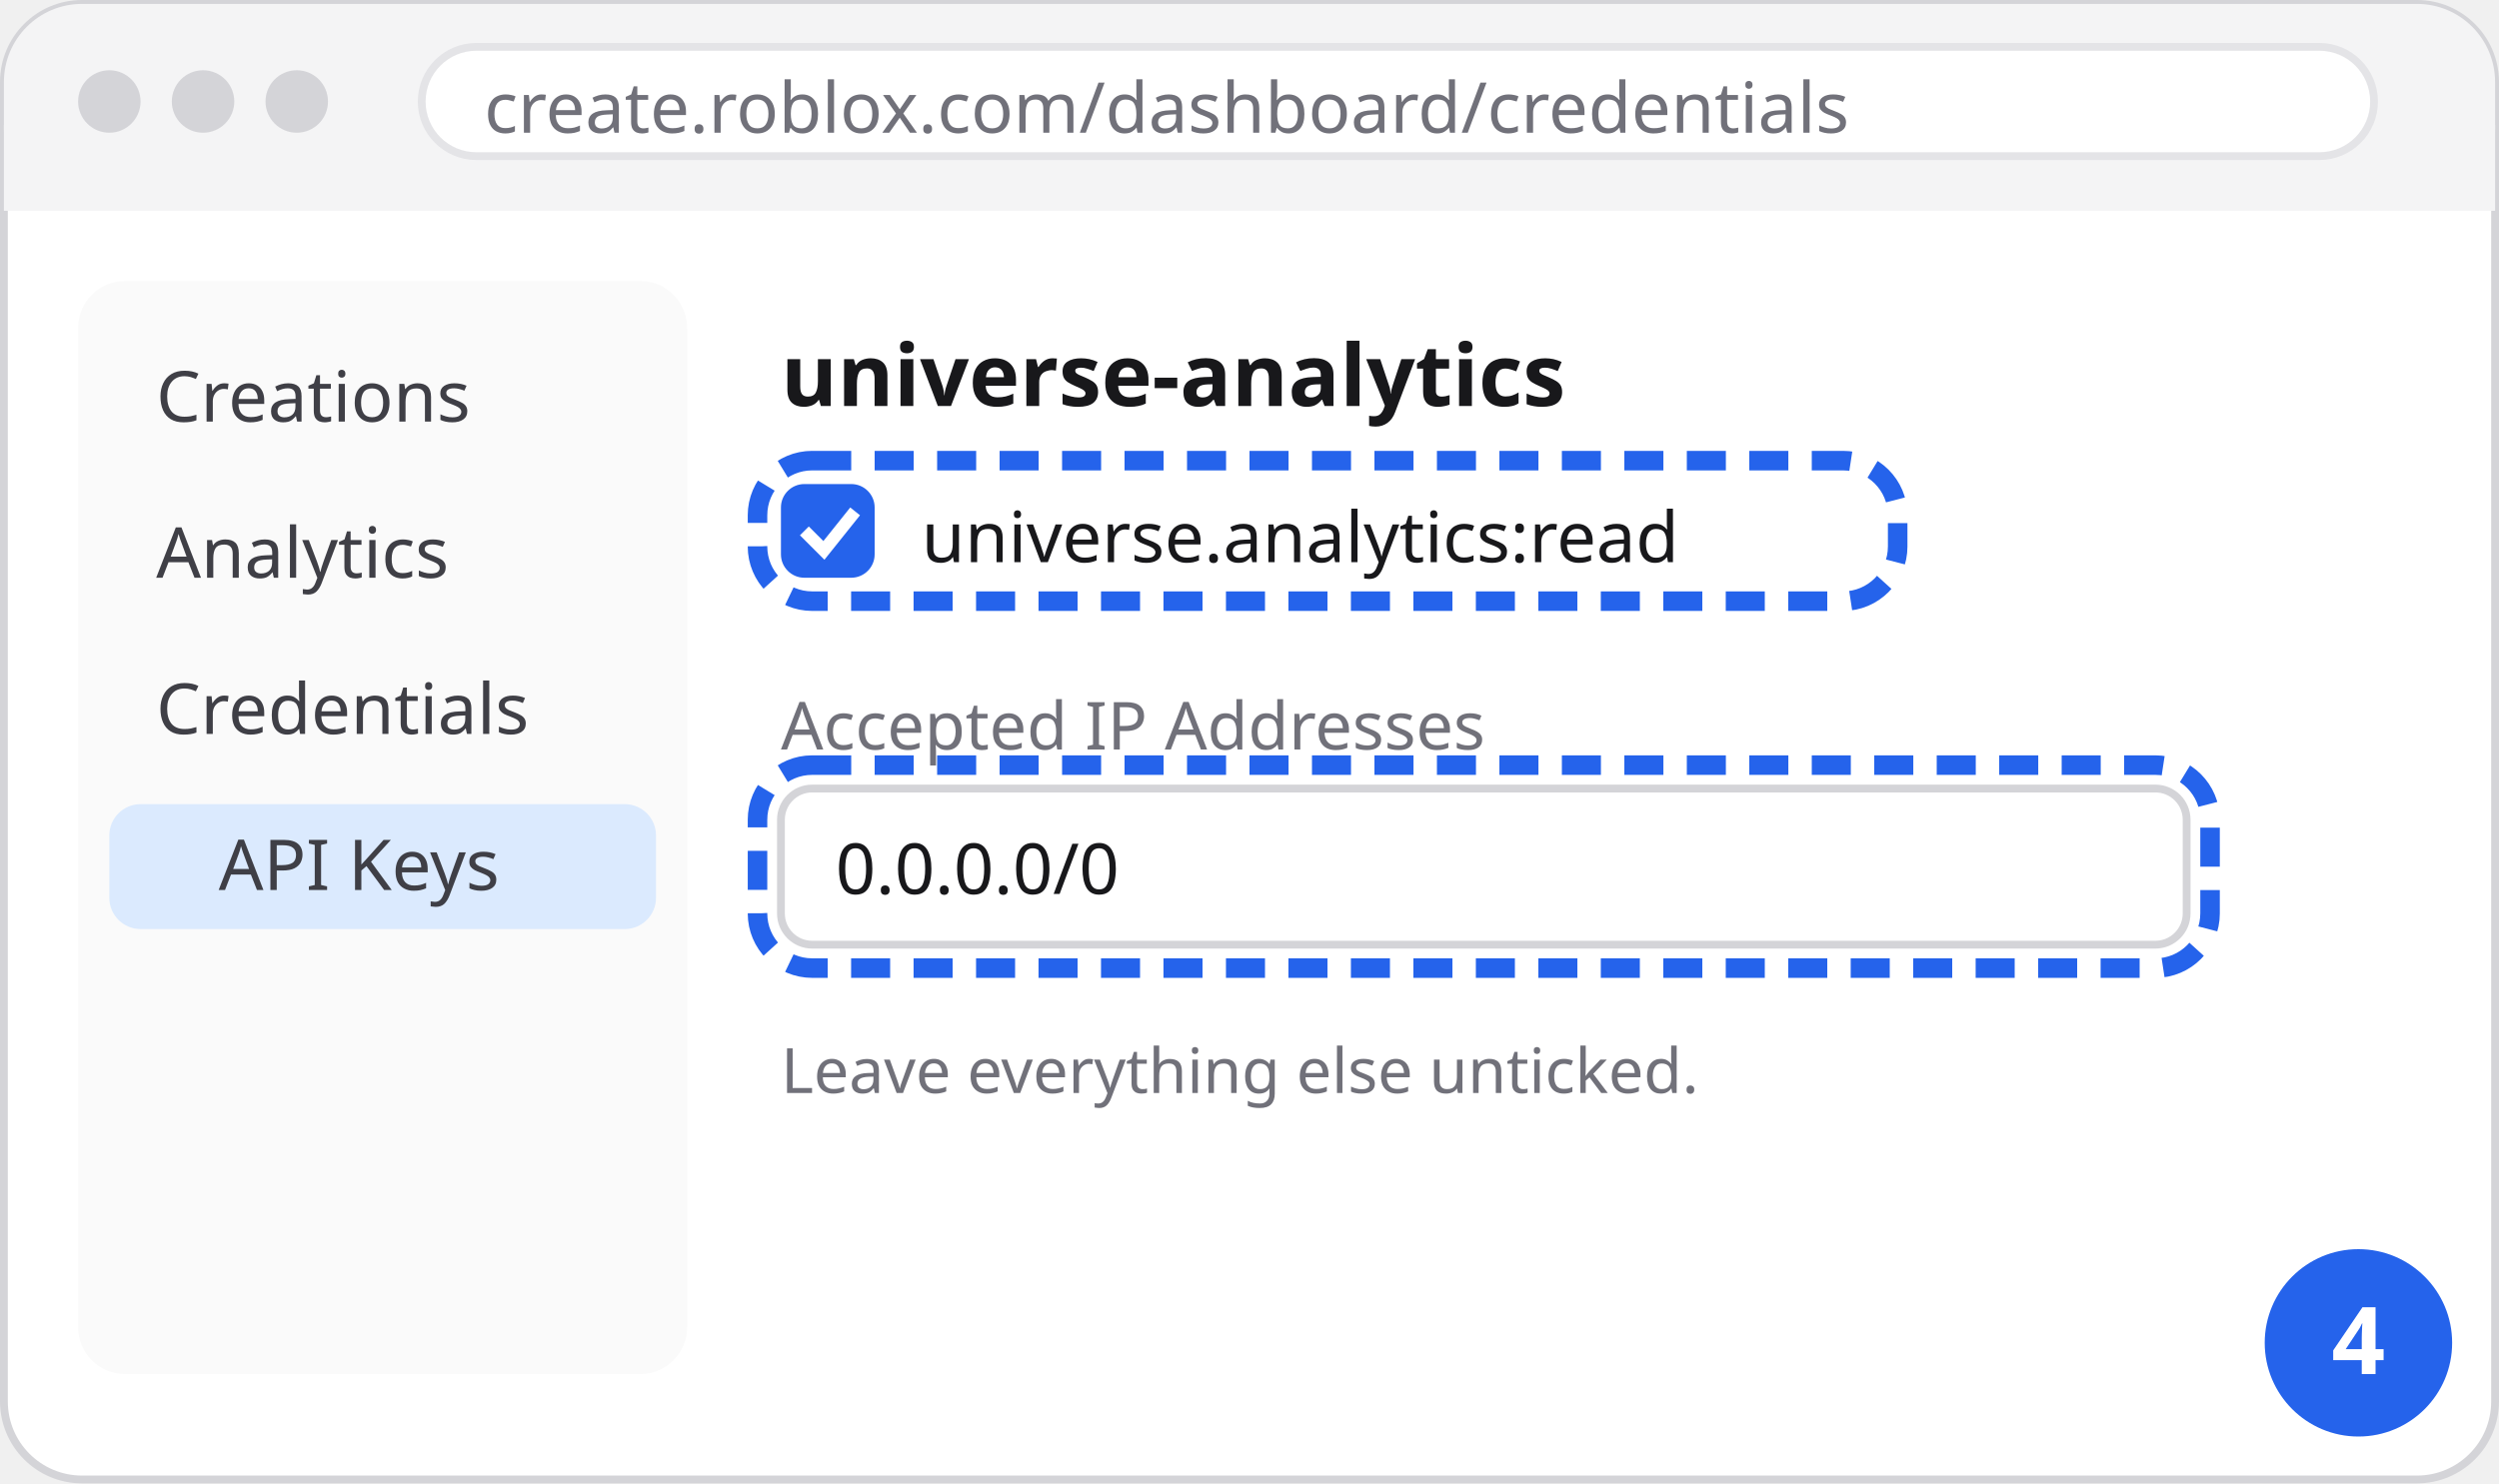
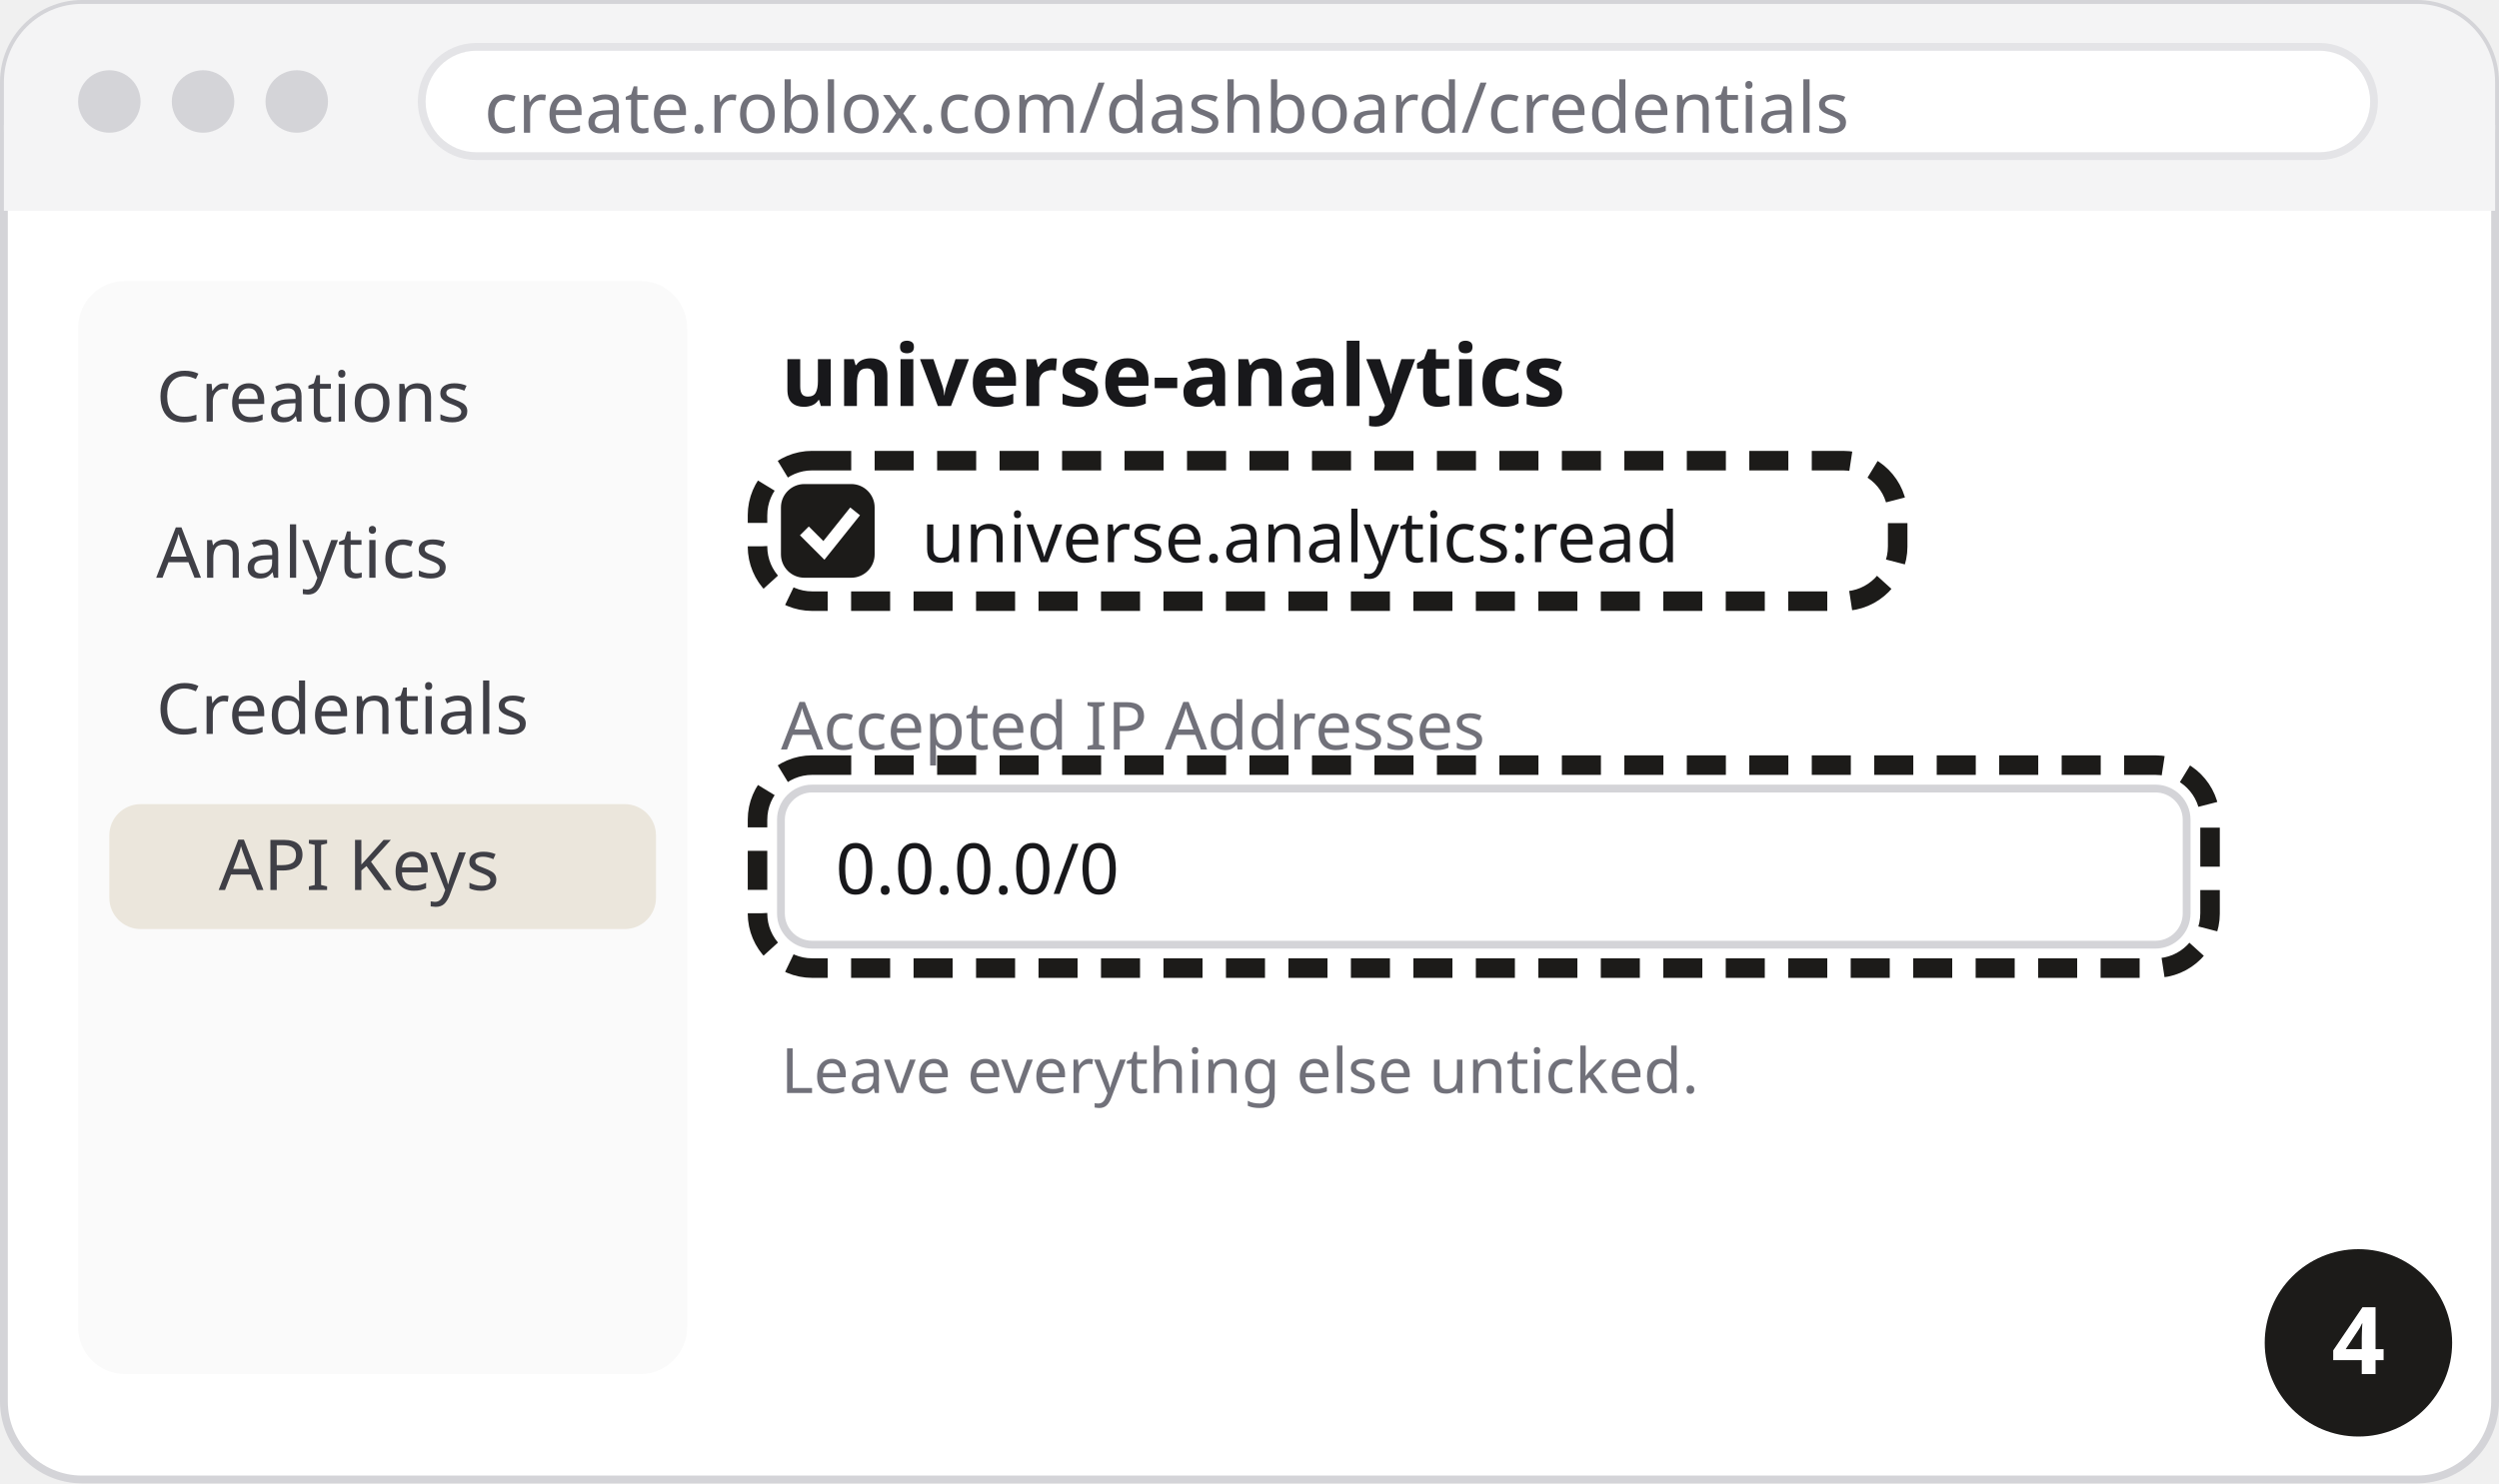
<svg xmlns="http://www.w3.org/2000/svg" viewBox="0 0 320 190" width="320" height="190" font-family="Segoe UI, system-ui, sans-serif">
  <rect x="0.5" y="0.5" width="319" height="189" rx="10" fill="#ffffff" stroke="#d4d4d8" />
  <rect x="0.5" y="0.5" width="319" height="26" rx="10" fill="#f4f4f5" />
  <rect x="0.5" y="16" width="319" height="11" fill="#f4f4f5" />
  <circle cx="14" cy="13" r="4" fill="#d4d4d8" />
  <circle cx="26" cy="13" r="4" fill="#d4d4d8" />
  <circle cx="38" cy="13" r="4" fill="#d4d4d8" />
  <rect x="54" y="6" width="250" height="14" rx="7" fill="#ffffff" stroke="#e4e4e7" />
  <text x="62" y="17" font-size="9" fill="#71717a">create.roblox.com/dashboard/credentials</text>
  <rect x="10" y="36" width="78" height="140" rx="6" fill="#fafafa" />
  <text x="20" y="54" font-size="9" fill="#3f3f46">Creations</text>
  <text x="20" y="74" font-size="9" fill="#3f3f46">Analytics</text>
  <text x="20" y="94" font-size="9" fill="#3f3f46">Credentials</text>
-   <rect x="14" y="103" width="70" height="16" rx="4" fill="#dbeafe" />
+   <rect x="14" y="103" width="70" height="16" rx="4" fill="#ebe6dc" />
  <text x="28" y="114" font-size="9" fill="#3f3f46">API Keys</text>
  <text x="100" y="52" font-size="11" font-weight="700" fill="#18181b">universe-analytics</text>
-   <rect x="100" y="62" width="12" height="12" rx="3" fill="#2563eb" />
+   <rect x="100" y="62" width="12" height="12" rx="3" fill="#1c1b19" />
  <path d="M103 68l2.5 2.5 4-5" stroke="#fff" stroke-width="1.6" fill="none" />
  <text x="118" y="72" font-size="9" fill="#18181b">universe.analytics:read</text>
-   <rect x="97" y="59" width="146" height="18" rx="7" fill="none" stroke="#2563eb" stroke-width="2.5" stroke-dasharray="5 3" />
+   <rect x="97" y="59" width="146" height="18" rx="7" fill="none" stroke="#1c1b19" stroke-width="2.5" stroke-dasharray="5 3" />
  <text x="100" y="96" font-size="8.5" fill="#71717a">Accepted IP Addresses</text>
  <rect x="100" y="101" width="180" height="20" rx="4" fill="#fff" stroke="#d4d4d8" />
  <text x="107" y="114.5" font-size="9" fill="#18181b">0.0.0.0/0</text>
-   <rect x="97" y="98" width="186" height="26" rx="7" fill="none" stroke="#2563eb" stroke-width="2.5" stroke-dasharray="5 3" />
+   <rect x="97" y="98" width="186" height="26" rx="7" fill="none" stroke="#1c1b19" stroke-width="2.5" stroke-dasharray="5 3" />
  <text x="100" y="140" font-size="8" fill="#71717a">Leave everything else unticked.</text>
-   <circle cx="302" cy="172" r="12" fill="#2563eb" />
+   <circle cx="302" cy="172" r="12" fill="#1c1b19" />
  <text x="302" y="176" font-size="12" font-weight="700" fill="#fff" text-anchor="middle">4</text>
</svg>
